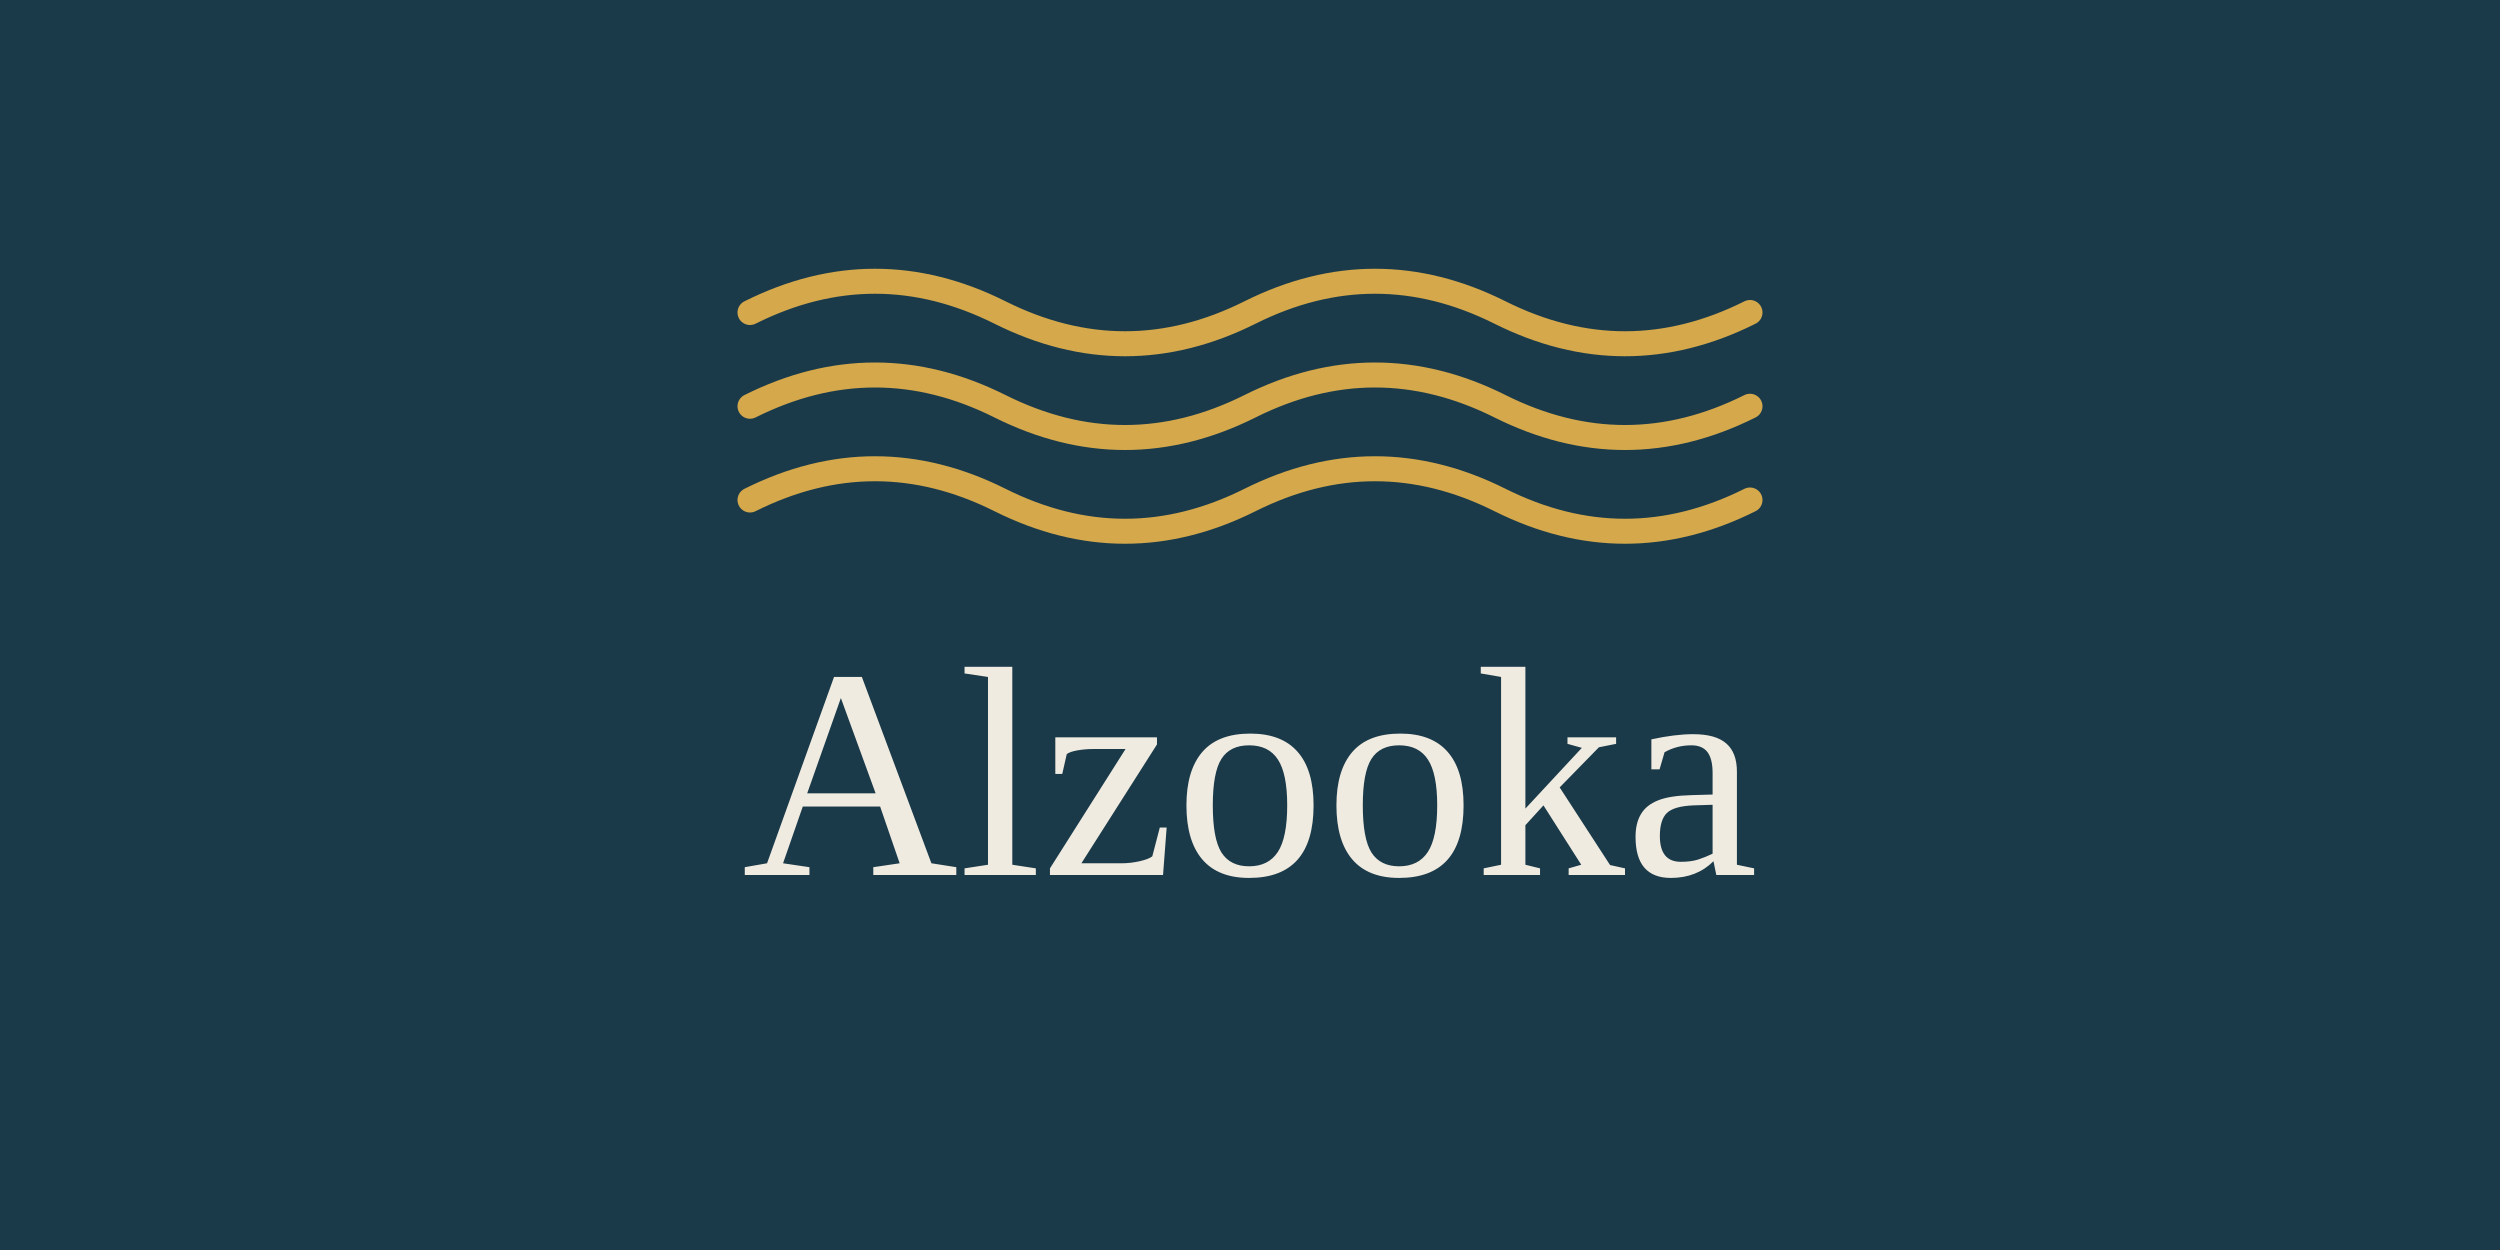
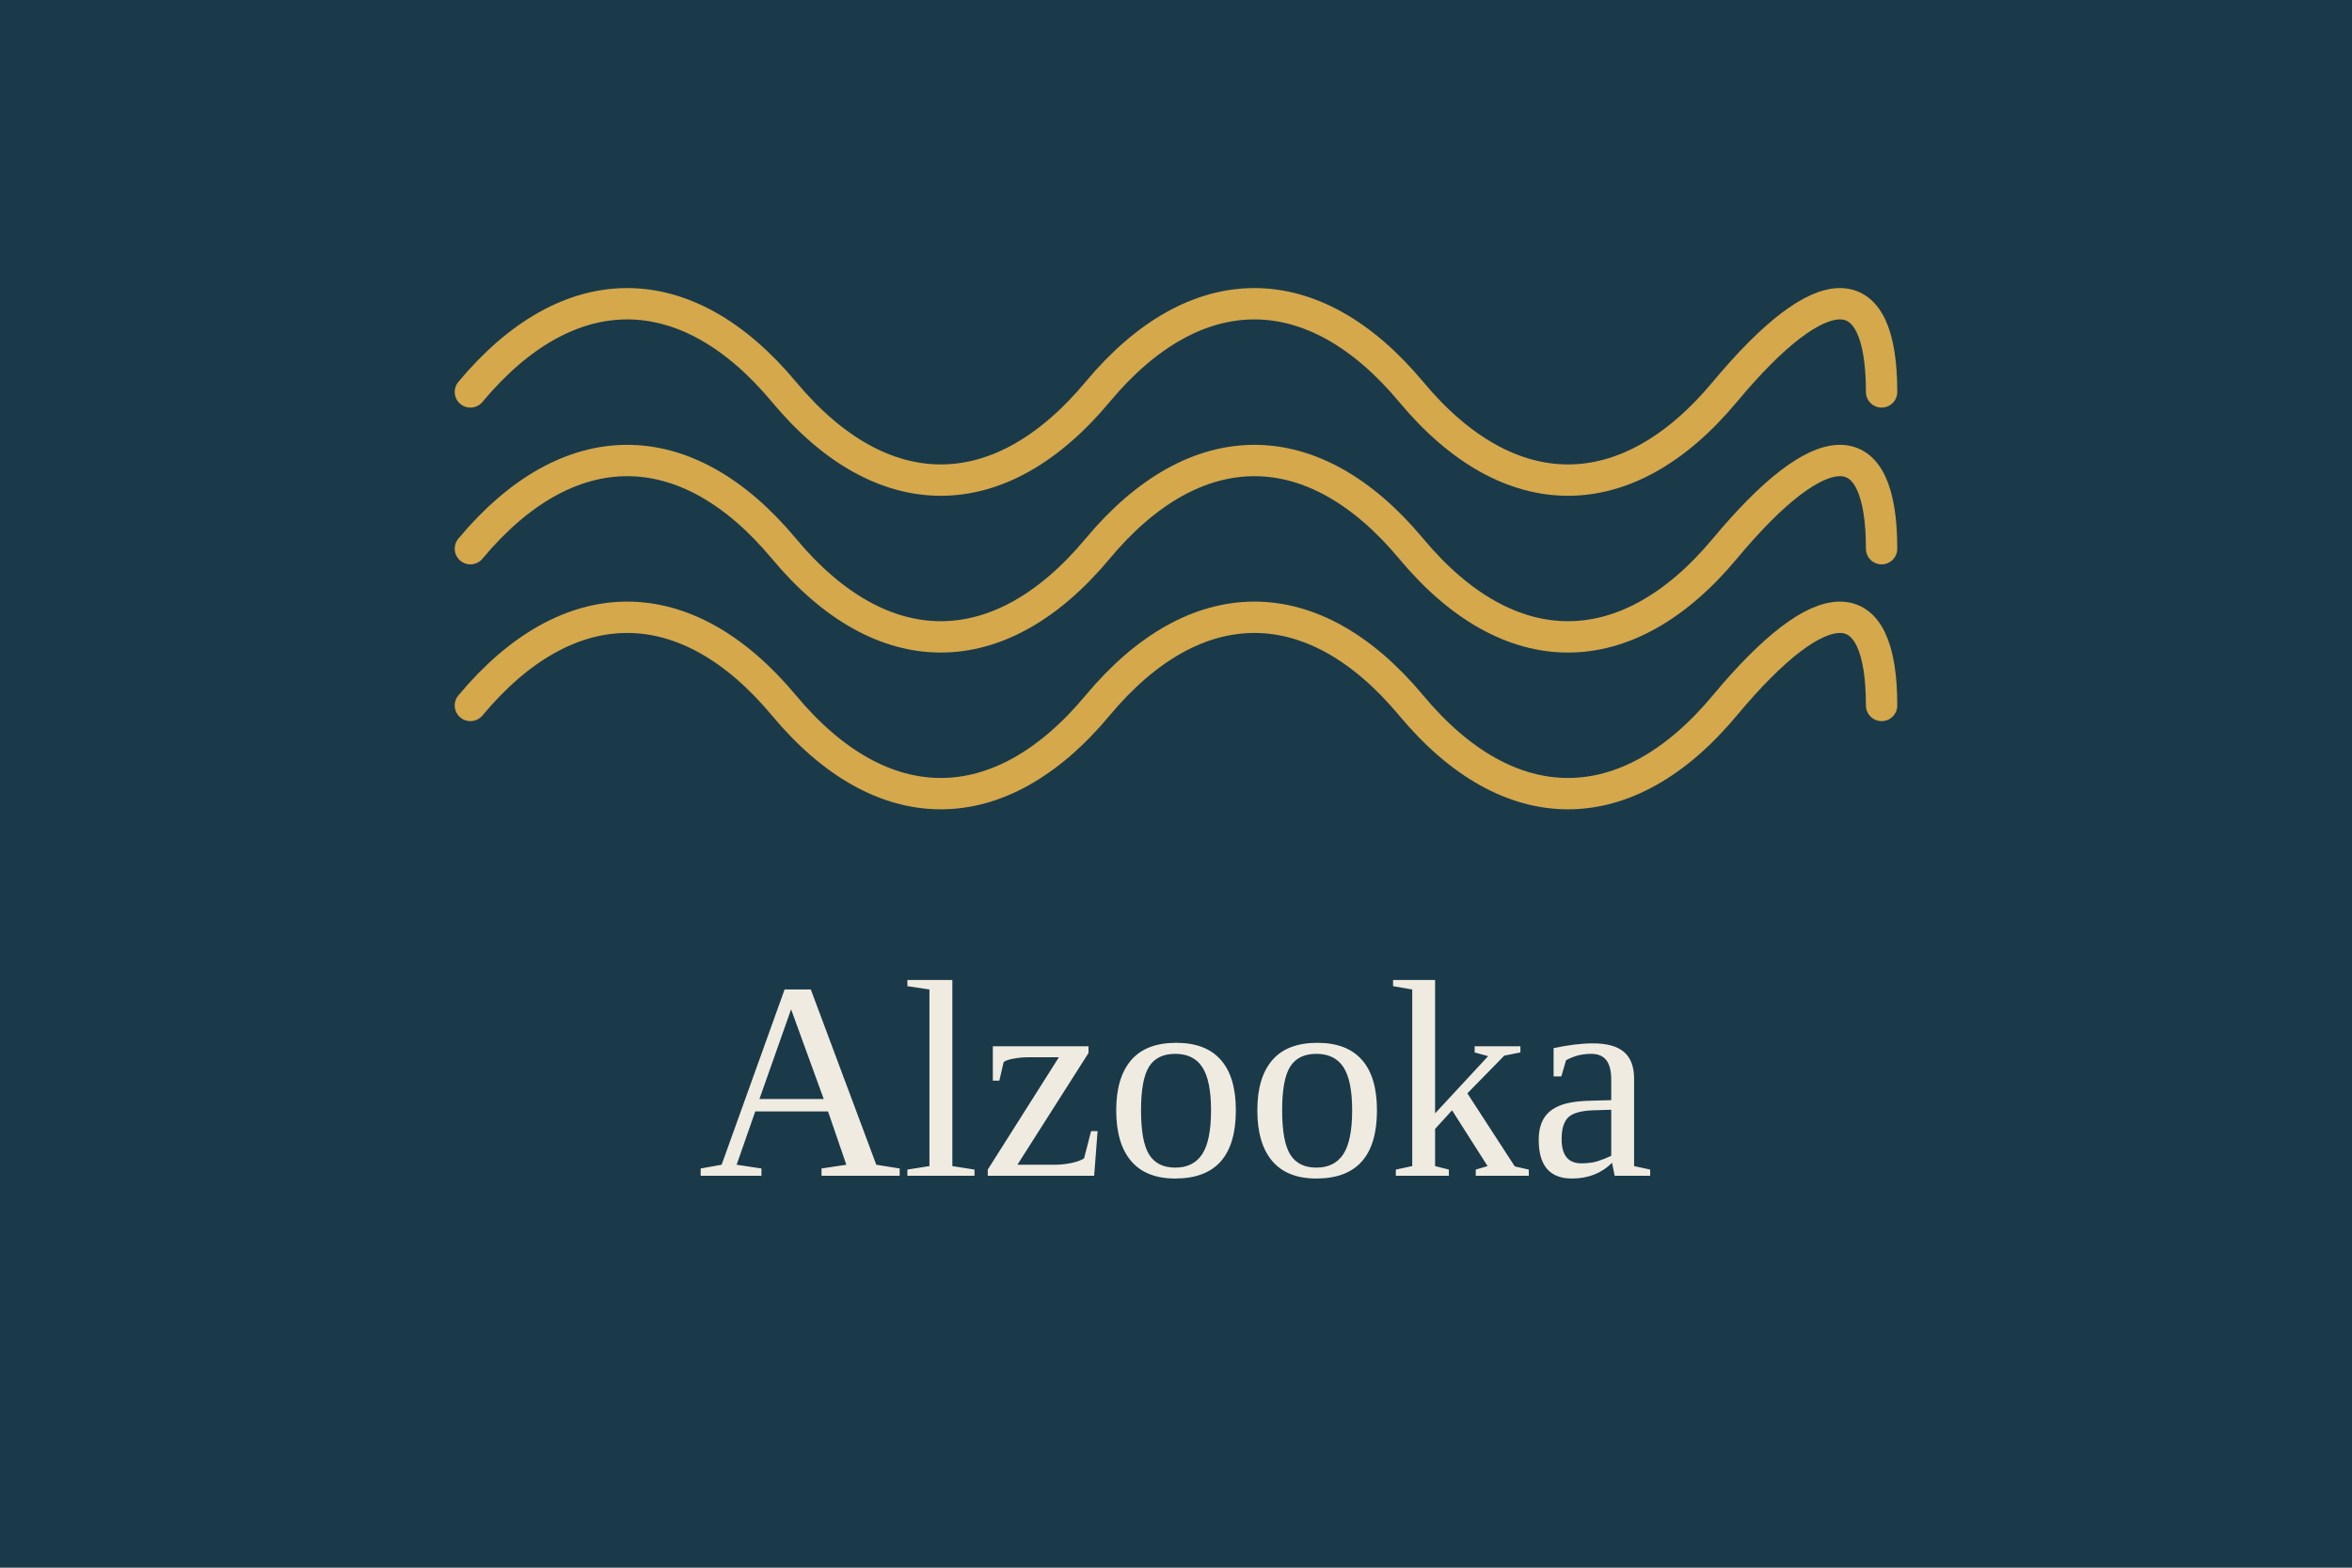
- <svg xmlns="http://www.w3.org/2000/svg" viewBox="0 0 400 200">
-   <rect width="400" height="200" fill="#1A3A4A" />
-   <g fill="none" stroke="#D4A84B" stroke-width="4" stroke-linecap="round">
-     <path d="M 120 50               Q 140 40, 160 50               Q 180 60, 200 50               Q 220 40, 240 50               Q 260 60, 280 50" />
-     <path d="M 120 65               Q 140 55, 160 65               Q 180 75, 200 65               Q 220 55, 240 65               Q 260 75, 280 65" />
-     <path d="M 120 80               Q 140 70, 160 80               Q 180 90, 200 80               Q 220 70, 240 80               Q 260 90, 280 80" />
+ <svg xmlns="http://www.w3.org/2000/svg" viewBox="0 0 600 400">
+   <rect width="600" height="400" fill="#1A3A4A" />
+   <g fill="none" stroke="#D4A84B" stroke-width="8" stroke-linecap="round">
+     <path d="M 120 100               C 145 70, 175 70, 200 100               C 225 130, 255 130, 280 100               C 305 70, 335 70, 360 100               C 385 130, 415 130, 440 100              C 465 70, 480 70, 480 100" />
+     <path d="M 120 140               C 145 110, 175 110, 200 140               C 225 170, 255 170, 280 140               C 305 110, 335 110, 360 140               C 385 170, 415 170, 440 140              C 465 110, 480 110, 480 140" />
+     <path d="M 120 180               C 145 150, 175 150, 200 180               C 225 210, 255 210, 280 180               C 305 150, 335 150, 360 180               C 385 210, 415 210, 440 180              C 465 150, 480 150, 480 180" />
  </g>
-   <text x="200" y="140" font-family="Georgia, 'Times New Roman', serif" font-size="48" font-weight="400" fill="#F0EBE0" text-anchor="middle">
+   <text x="300" y="300" font-family="Georgia, 'Times New Roman', serif" font-size="72" font-weight="400" fill="#F0EBE0" text-anchor="middle">
    Alzooka
  </text>
</svg>
